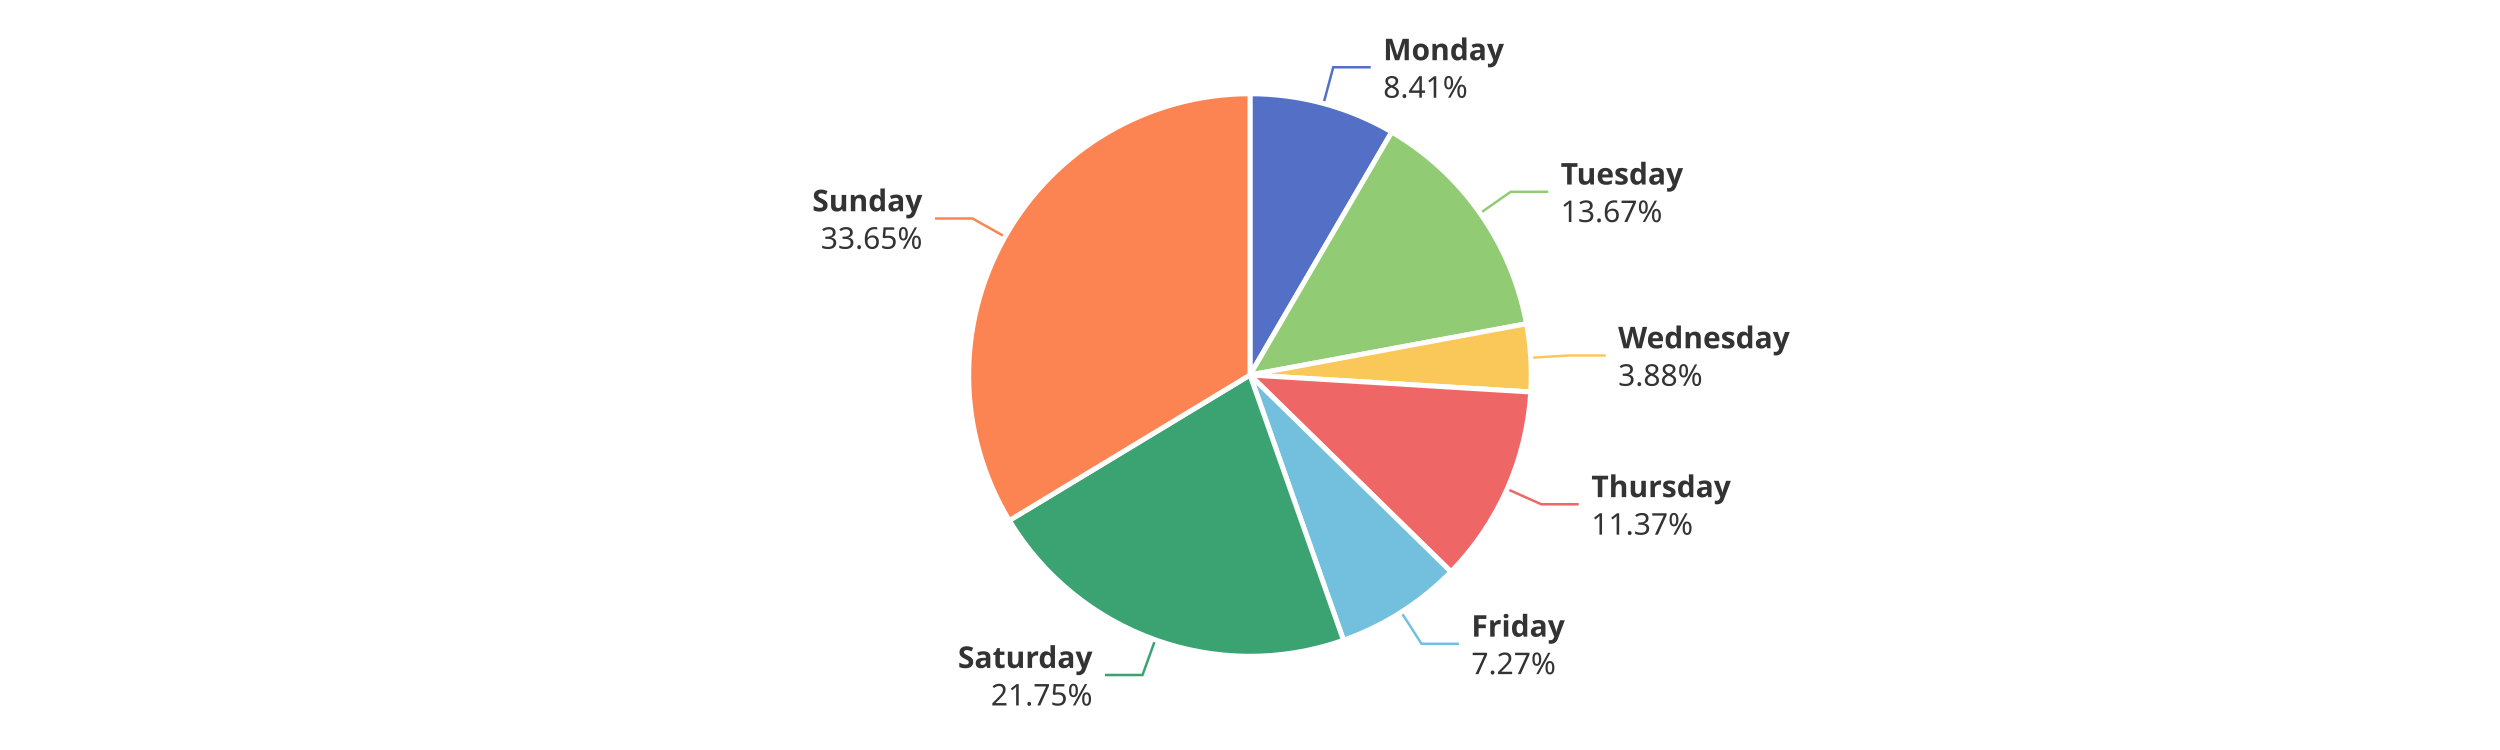
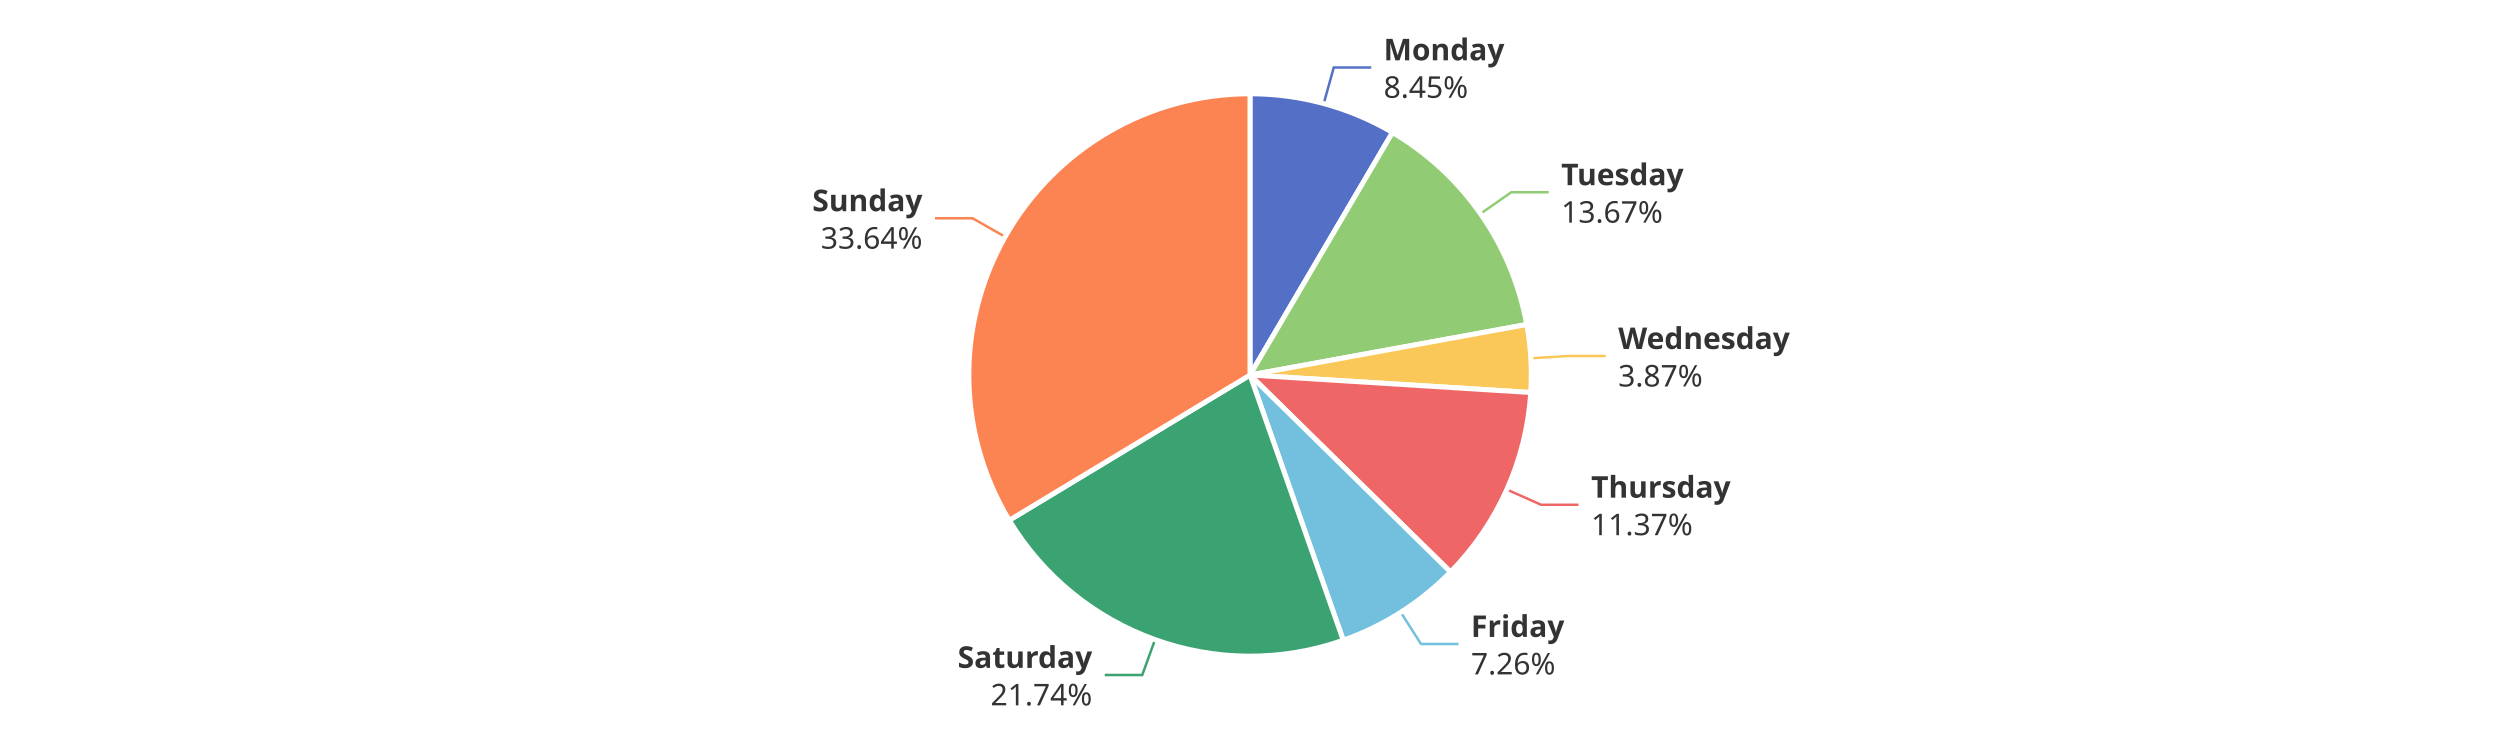
<svg xmlns="http://www.w3.org/2000/svg" width="1000" height="300" version="1.1" baseProfile="full" viewBox="0 0 1000 300">
  <rect width="1000" height="300" x="0" y="0" id="0" fill="#ffffff" />
-   <polyline points="529.4 41.4 533.3 26.9 548.3 26.9" fill="none" stroke="#5470c6" />
-   <polyline points="592 85.3 604.3 76.7 619.3 76.7" fill="none" stroke="#91cc75" />
-   <polyline points="612.3 143.1 627.3 142.2 642.3 142.2" fill="none" stroke="#fac858" />
-   <polyline points="602.8 195.6 616.5 201.7 631.5 201.7" fill="none" stroke="#ee6666" />
-   <polyline points="560.5 244.9 568.6 257.5 583.6 257.5" fill="none" stroke="#73c0de" />
-   <polyline points="462.1 255.9 457 270 442 270" fill="none" stroke="#3ba272" />
-   <polyline points="402 94.7 389 87.4 374 87.4" fill="none" stroke="#fc8452" />
-   <path d="M500 37.5A112.5 112.5 0 0 1 556.7 52.8L500 150Z" fill="#5470c6" stroke="#fff" stroke-width="2" stroke-linejoin="round" />
-   <path d="M556.7 52.8A112.5 112.5 0 0 1 610.6 129.5L500 150Z" fill="#91cc75" stroke="#fff" stroke-width="2" stroke-linejoin="round" />
-   <path d="M610.6 129.5A112.5 112.5 0 0 1 612.3 156.8L500 150Z" fill="#fac858" stroke="#fff" stroke-width="2" stroke-linejoin="round" />
-   <path d="M612.3 156.8A112.5 112.5 0 0 1 580.4 228.7L500 150Z" fill="#ee6666" stroke="#fff" stroke-width="2" stroke-linejoin="round" />
-   <path d="M580.4 228.7A112.5 112.5 0 0 1 537.4 256.1L500 150Z" fill="#73c0de" stroke="#fff" stroke-width="2" stroke-linejoin="round" />
-   <path d="M537.4 256.1A112.5 112.5 0 0 1 403.7 208.2L500 150Z" fill="#3ba272" stroke="#fff" stroke-width="2" stroke-linejoin="round" />
-   <path d="M403.7 208.2A112.5 112.5 0 0 1 500 37.5L500 150Z" fill="#fc8452" stroke="#fff" stroke-width="2" stroke-linejoin="round" />
-   <path d="M0 -15l42.8 0l0 30l-42.8 0Z" transform="translate(553.296 26.9243)" fill="none" />
-   <text dominant-baseline="central" text-anchor="start" style="font-size:12px;font-family:sans-serif;font-weight:bold;" y="-7.5" transform="translate(553.296 26.9243)" fill="#333" stroke="rgb(255,255,255)" stroke-width="2" paint-order="stroke" stroke-miterlimit="2">Monday</text>
-   <text dominant-baseline="central" text-anchor="start" style="font-size:12px;font-family:sans-serif;" y="7.5" transform="translate(553.296 26.9243)" fill="#333" stroke="rgb(255,255,255)" stroke-width="2" paint-order="stroke" stroke-miterlimit="2">8.41%</text>
-   <path d="M0 -15l46.2 0l0 30l-46.2 0Z" transform="translate(624.2911 76.6541)" fill="none" />
-   <text dominant-baseline="central" text-anchor="start" style="font-size:12px;font-family:sans-serif;font-weight:bold;" y="-7.5" transform="translate(624.2911 76.6541)" fill="#333" stroke="rgb(255,255,255)" stroke-width="2" paint-order="stroke" stroke-miterlimit="2">Tuesday</text>
-   <text dominant-baseline="central" text-anchor="start" style="font-size:12px;font-family:sans-serif;" y="7.5" transform="translate(624.2911 76.6541)" fill="#333" stroke="rgb(255,255,255)" stroke-width="2" paint-order="stroke" stroke-miterlimit="2">13.67%</text>
-   <path d="M0 -15l63.6 0l0 30l-63.6 0Z" transform="translate(647.2584 142.1541)" fill="none" />
-   <text dominant-baseline="central" text-anchor="start" style="font-size:12px;font-family:sans-serif;font-weight:bold;" y="-7.5" transform="translate(647.2584 142.1541)" fill="#333" stroke="rgb(255,255,255)" stroke-width="2" paint-order="stroke" stroke-miterlimit="2">Wednesday</text>
-   <text dominant-baseline="central" text-anchor="start" style="font-size:12px;font-family:sans-serif;" y="7.5" transform="translate(647.2584 142.1541)" fill="#333" stroke="rgb(255,255,255)" stroke-width="2" paint-order="stroke" stroke-miterlimit="2">3.88%</text>
-   <path d="M0 -15l50.2 0l0 30l-50.2 0Z" transform="translate(636.5475 201.7003)" fill="none" />
-   <text dominant-baseline="central" text-anchor="start" style="font-size:12px;font-family:sans-serif;font-weight:bold;" y="-7.5" transform="translate(636.5475 201.7003)" fill="#333" stroke="rgb(255,255,255)" stroke-width="2" paint-order="stroke" stroke-miterlimit="2">Thursday</text>
-   <text dominant-baseline="central" text-anchor="start" style="font-size:12px;font-family:sans-serif;" y="7.5" transform="translate(636.5475 201.7003)" fill="#333" stroke="rgb(255,255,255)" stroke-width="2" paint-order="stroke" stroke-miterlimit="2">11.37%</text>
-   <path d="M0 -15l34.2 0l0 30l-34.2 0Z" transform="translate(588.5545 257.5013)" fill="none" />
-   <text dominant-baseline="central" text-anchor="start" style="font-size:12px;font-family:sans-serif;font-weight:bold;" y="-7.5" transform="translate(588.5545 257.5013)" fill="#333" stroke="rgb(255,255,255)" stroke-width="2" paint-order="stroke" stroke-miterlimit="2">Friday</text>
-   <text dominant-baseline="central" text-anchor="start" style="font-size:12px;font-family:sans-serif;" y="7.5" transform="translate(588.5545 257.5013)" fill="#333" stroke="rgb(255,255,255)" stroke-width="2" paint-order="stroke" stroke-miterlimit="2">7.27%</text>
-   <path d="M-48.2 -15l48.2 0l0 30l-48.2 0Z" transform="translate(436.9994 270.03)" fill="none" />
-   <text dominant-baseline="central" text-anchor="end" style="font-size:12px;font-family:sans-serif;font-weight:bold;" y="-7.5" transform="translate(436.9994 270.03)" fill="#333" stroke="rgb(255,255,255)" stroke-width="2" paint-order="stroke" stroke-miterlimit="2">Saturday</text>
-   <text dominant-baseline="central" text-anchor="end" style="font-size:12px;font-family:sans-serif;" y="7.5" transform="translate(436.9994 270.03)" fill="#333" stroke="rgb(255,255,255)" stroke-width="2" paint-order="stroke" stroke-miterlimit="2">21.75%</text>
-   <path d="M-40.9 -15l40.9 0l0 30l-40.9 0Z" transform="translate(368.953 87.3516)" fill="none" />
-   <text dominant-baseline="central" text-anchor="end" style="font-size:12px;font-family:sans-serif;font-weight:bold;" y="-7.5" transform="translate(368.953 87.3516)" fill="#333" stroke="rgb(255,255,255)" stroke-width="2" paint-order="stroke" stroke-miterlimit="2">Sunday</text>
-   <text dominant-baseline="central" text-anchor="end" style="font-size:12px;font-family:sans-serif;" y="7.5" transform="translate(368.953 87.3516)" fill="#333" stroke="rgb(255,255,255)" stroke-width="2" paint-order="stroke" stroke-miterlimit="2">33.65%</text>
+   <polyline points="529.5 41.4 533.5 27 548.5 27" fill="none" stroke="#5470c6" />
+   <polyline points="592.2 85.5 604.5 76.9 619.5 76.9" fill="none" stroke="#91cc75" />
+   <polyline points="612.3 143.3 627.3 142.4 642.3 142.4" fill="none" stroke="#fac858" />
+   <polyline points="602.7 195.8 616.4 201.9 631.4 201.9" fill="none" stroke="#ee6666" />
+   <polyline points="560.3 244.9 568.4 257.6 583.4 257.6" fill="none" stroke="#73c0de" />
+   <polyline points="462 255.9 456.9 270 441.9 270" fill="none" stroke="#3ba272" />
+   <polyline points="402 94.7 389 87.3 374 87.3" fill="none" stroke="#fc8452" />
+   <path d="M500 37.5A112.5 112.5 0 0 1 557 53L500 150Z" fill="#5470c6" stroke="#fff" stroke-width="2" stroke-linejoin="round" />
+   <path d="M557 53A112.5 112.5 0 0 1 610.7 129.8L500 150Z" fill="#91cc75" stroke="#fff" stroke-width="2" stroke-linejoin="round" />
+   <path d="M610.7 129.8A112.5 112.5 0 0 1 612.3 157L500 150Z" fill="#fac858" stroke="#fff" stroke-width="2" stroke-linejoin="round" />
+   <path d="M612.3 157A112.5 112.5 0 0 1 580.2 228.8L500 150Z" fill="#ee6666" stroke="#fff" stroke-width="2" stroke-linejoin="round" />
+   <path d="M580.2 228.8A112.5 112.5 0 0 1 537.3 256.1L500 150Z" fill="#73c0de" stroke="#fff" stroke-width="2" stroke-linejoin="round" />
+   <path d="M537.3 256.1A112.5 112.5 0 0 1 403.7 208.1L500 150Z" fill="#3ba272" stroke="#fff" stroke-width="2" stroke-linejoin="round" />
+   <path d="M403.7 208.1A112.5 112.5 0 0 1 500 37.5L500 150Z" fill="#fc8452" stroke="#fff" stroke-width="2" stroke-linejoin="round" />
+   <path d="M0 -15l42.8 0l0 30l-42.8 0Z" transform="translate(553.4506 26.9662)" fill="none" />
+   <text dominant-baseline="central" text-anchor="start" style="font-size:12px;font-family:sans-serif;font-weight:bold;" y="-7.5" transform="translate(553.4506 26.9662)" fill="#333" stroke="rgb(255,255,255)" stroke-width="2" paint-order="stroke" stroke-miterlimit="2">Monday</text>
+   <text dominant-baseline="central" text-anchor="start" style="font-size:12px;font-family:sans-serif;" y="7.5" transform="translate(553.4506 26.9662)" fill="#333" stroke="rgb(255,255,255)" stroke-width="2" paint-order="stroke" stroke-miterlimit="2">8.45%</text>
+   <path d="M0 -15l46.2 0l0 30l-46.2 0Z" transform="translate(624.4751 76.9164)" fill="none" />
+   <text dominant-baseline="central" text-anchor="start" style="font-size:12px;font-family:sans-serif;font-weight:bold;" y="-7.5" transform="translate(624.4751 76.9164)" fill="#333" stroke="rgb(255,255,255)" stroke-width="2" paint-order="stroke" stroke-miterlimit="2">Tuesday</text>
+   <text dominant-baseline="central" text-anchor="start" style="font-size:12px;font-family:sans-serif;" y="7.5" transform="translate(624.4751 76.9164)" fill="#333" stroke="rgb(255,255,255)" stroke-width="2" paint-order="stroke" stroke-miterlimit="2">13.67%</text>
+   <path d="M0 -15l63.6 0l0 30l-63.6 0Z" transform="translate(647.2753 142.434)" fill="none" />
+   <text dominant-baseline="central" text-anchor="start" style="font-size:12px;font-family:sans-serif;font-weight:bold;" y="-7.5" transform="translate(647.2753 142.434)" fill="#333" stroke="rgb(255,255,255)" stroke-width="2" paint-order="stroke" stroke-miterlimit="2">Wednesday</text>
+   <text dominant-baseline="central" text-anchor="start" style="font-size:12px;font-family:sans-serif;" y="7.5" transform="translate(647.2753 142.434)" fill="#333" stroke="rgb(255,255,255)" stroke-width="2" paint-order="stroke" stroke-miterlimit="2">3.87%</text>
+   <path d="M0 -15l50.2 0l0 30l-50.2 0Z" transform="translate(636.4499 201.9199)" fill="none" />
+   <text dominant-baseline="central" text-anchor="start" style="font-size:12px;font-family:sans-serif;font-weight:bold;" y="-7.5" transform="translate(636.4499 201.9199)" fill="#333" stroke="rgb(255,255,255)" stroke-width="2" paint-order="stroke" stroke-miterlimit="2">Thursday</text>
+   <text dominant-baseline="central" text-anchor="start" style="font-size:12px;font-family:sans-serif;" y="7.5" transform="translate(636.4499 201.9199)" fill="#333" stroke="rgb(255,255,255)" stroke-width="2" paint-order="stroke" stroke-miterlimit="2">11.37%</text>
+   <path d="M0 -15l34.2 0l0 30l-34.2 0Z" transform="translate(588.3855 257.6089)" fill="none" />
+   <text dominant-baseline="central" text-anchor="start" style="font-size:12px;font-family:sans-serif;font-weight:bold;" y="-7.5" transform="translate(588.3855 257.6089)" fill="#333" stroke="rgb(255,255,255)" stroke-width="2" paint-order="stroke" stroke-miterlimit="2">Friday</text>
+   <text dominant-baseline="central" text-anchor="start" style="font-size:12px;font-family:sans-serif;" y="7.5" transform="translate(588.3855 257.6089)" fill="#333" stroke="rgb(255,255,255)" stroke-width="2" paint-order="stroke" stroke-miterlimit="2">7.26%</text>
+   <path d="M-48.2 -15l48.2 0l0 30l-48.2 0Z" transform="translate(436.8863 269.9894)" fill="none" />
+   <text dominant-baseline="central" text-anchor="end" style="font-size:12px;font-family:sans-serif;font-weight:bold;" y="-7.5" transform="translate(436.8863 269.9894)" fill="#333" stroke="rgb(255,255,255)" stroke-width="2" paint-order="stroke" stroke-miterlimit="2">Saturday</text>
+   <text dominant-baseline="central" text-anchor="end" style="font-size:12px;font-family:sans-serif;" y="7.5" transform="translate(436.8863 269.9894)" fill="#333" stroke="rgb(255,255,255)" stroke-width="2" paint-order="stroke" stroke-miterlimit="2">21.74%</text>
+   <path d="M-40.9 -15l40.9 0l0 30l-40.9 0Z" transform="translate(368.9727 87.3167)" fill="none" />
+   <text dominant-baseline="central" text-anchor="end" style="font-size:12px;font-family:sans-serif;font-weight:bold;" y="-7.5" transform="translate(368.9727 87.3167)" fill="#333" stroke="rgb(255,255,255)" stroke-width="2" paint-order="stroke" stroke-miterlimit="2">Sunday</text>
+   <text dominant-baseline="central" text-anchor="end" style="font-size:12px;font-family:sans-serif;" y="7.5" transform="translate(368.9727 87.3167)" fill="#333" stroke="rgb(255,255,255)" stroke-width="2" paint-order="stroke" stroke-miterlimit="2">33.64%</text>
</svg>
